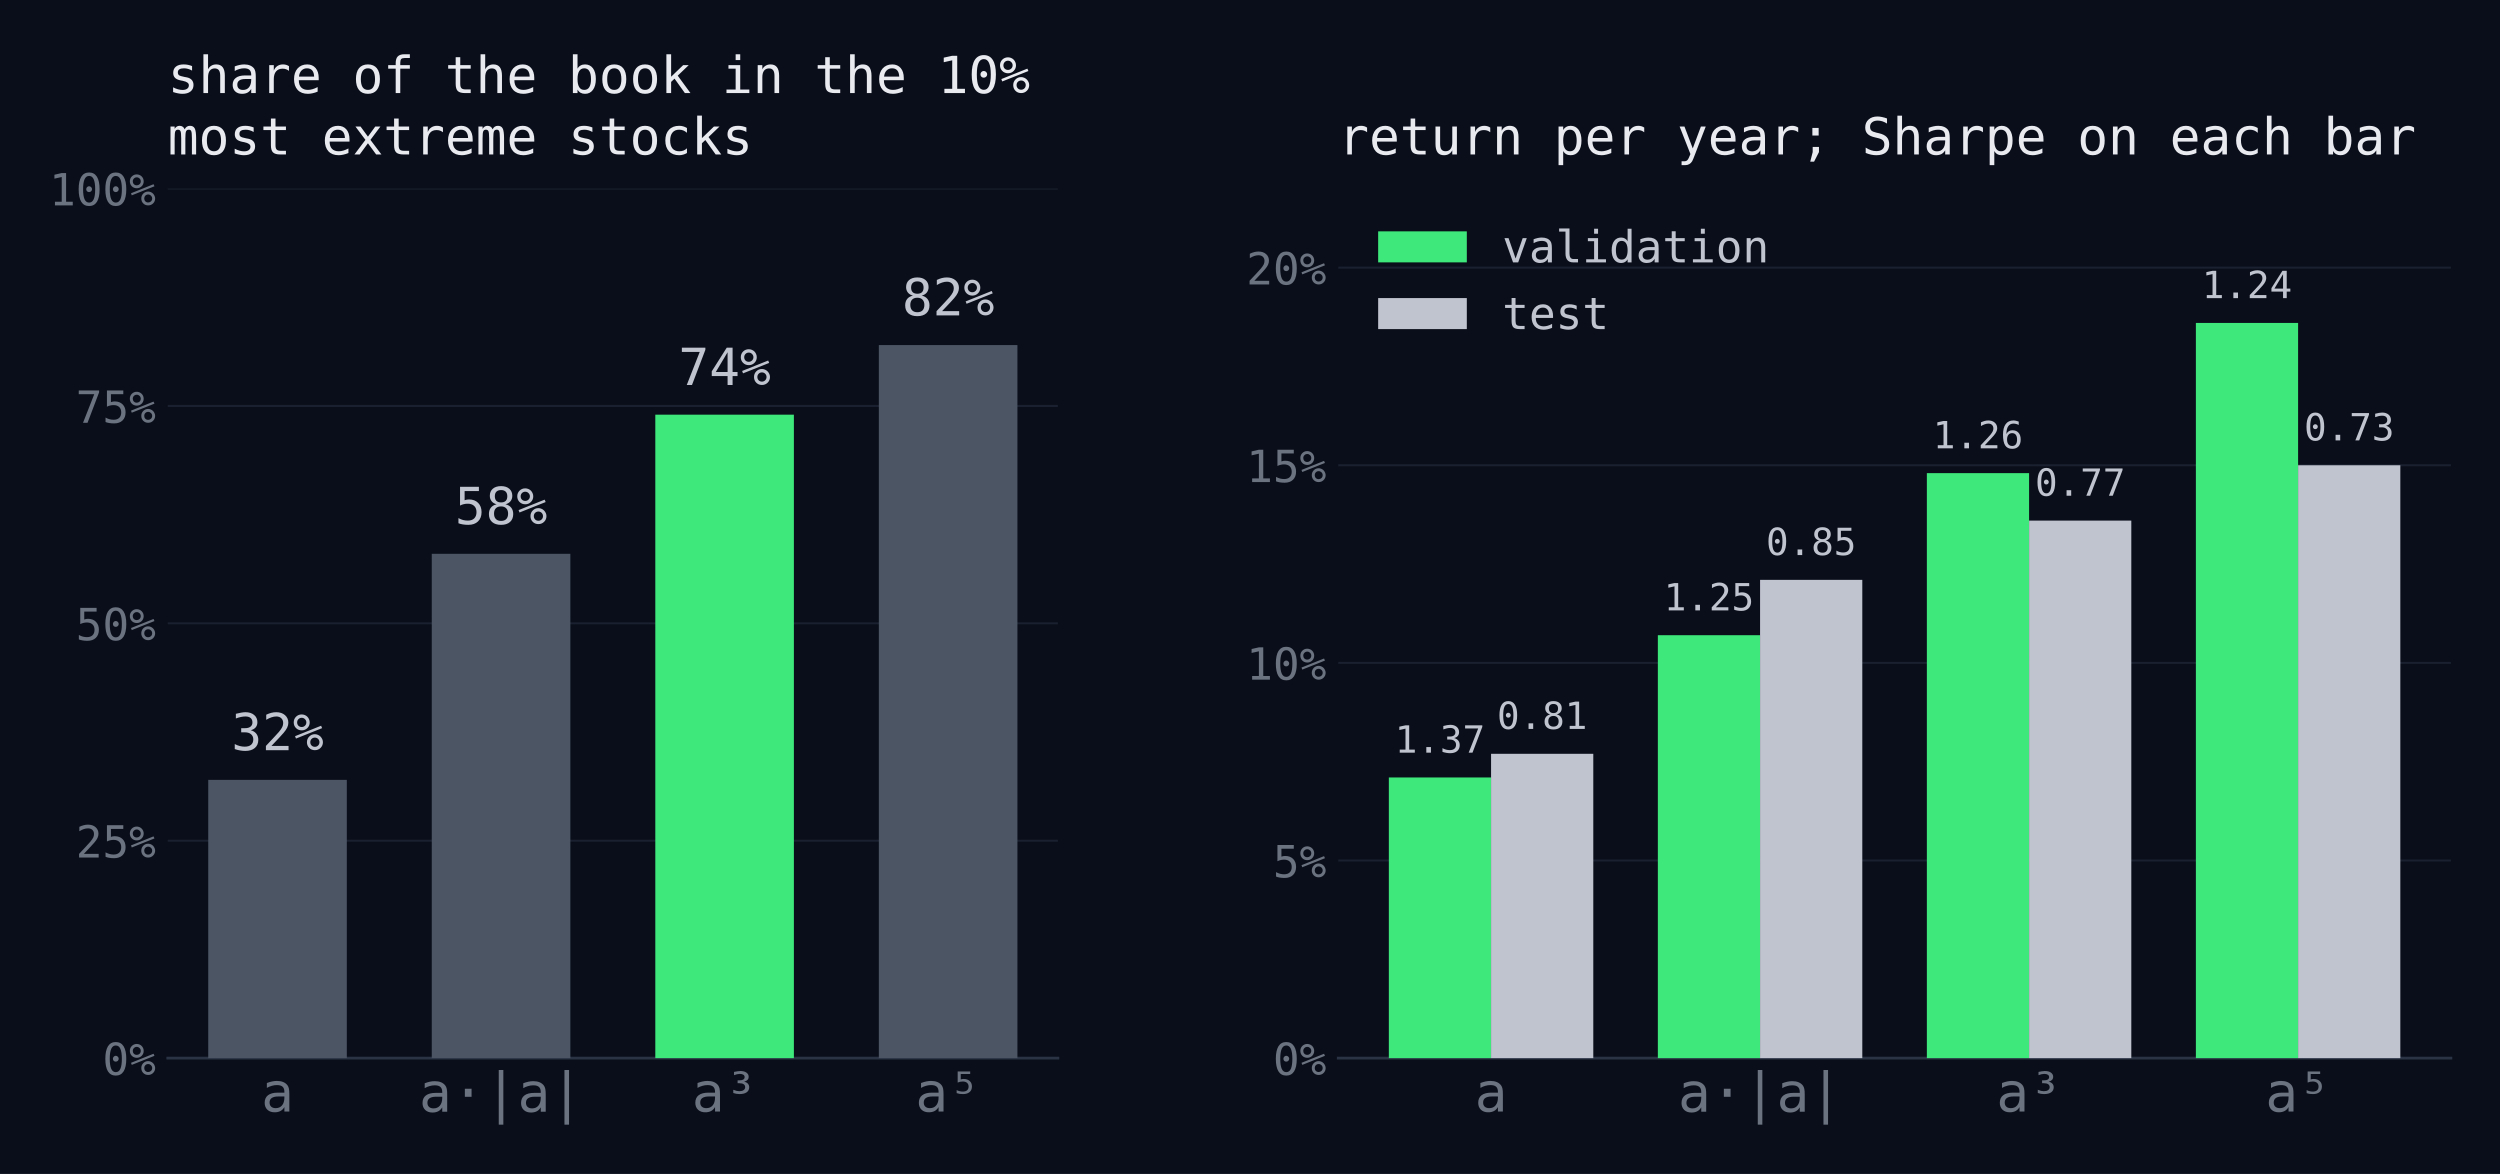
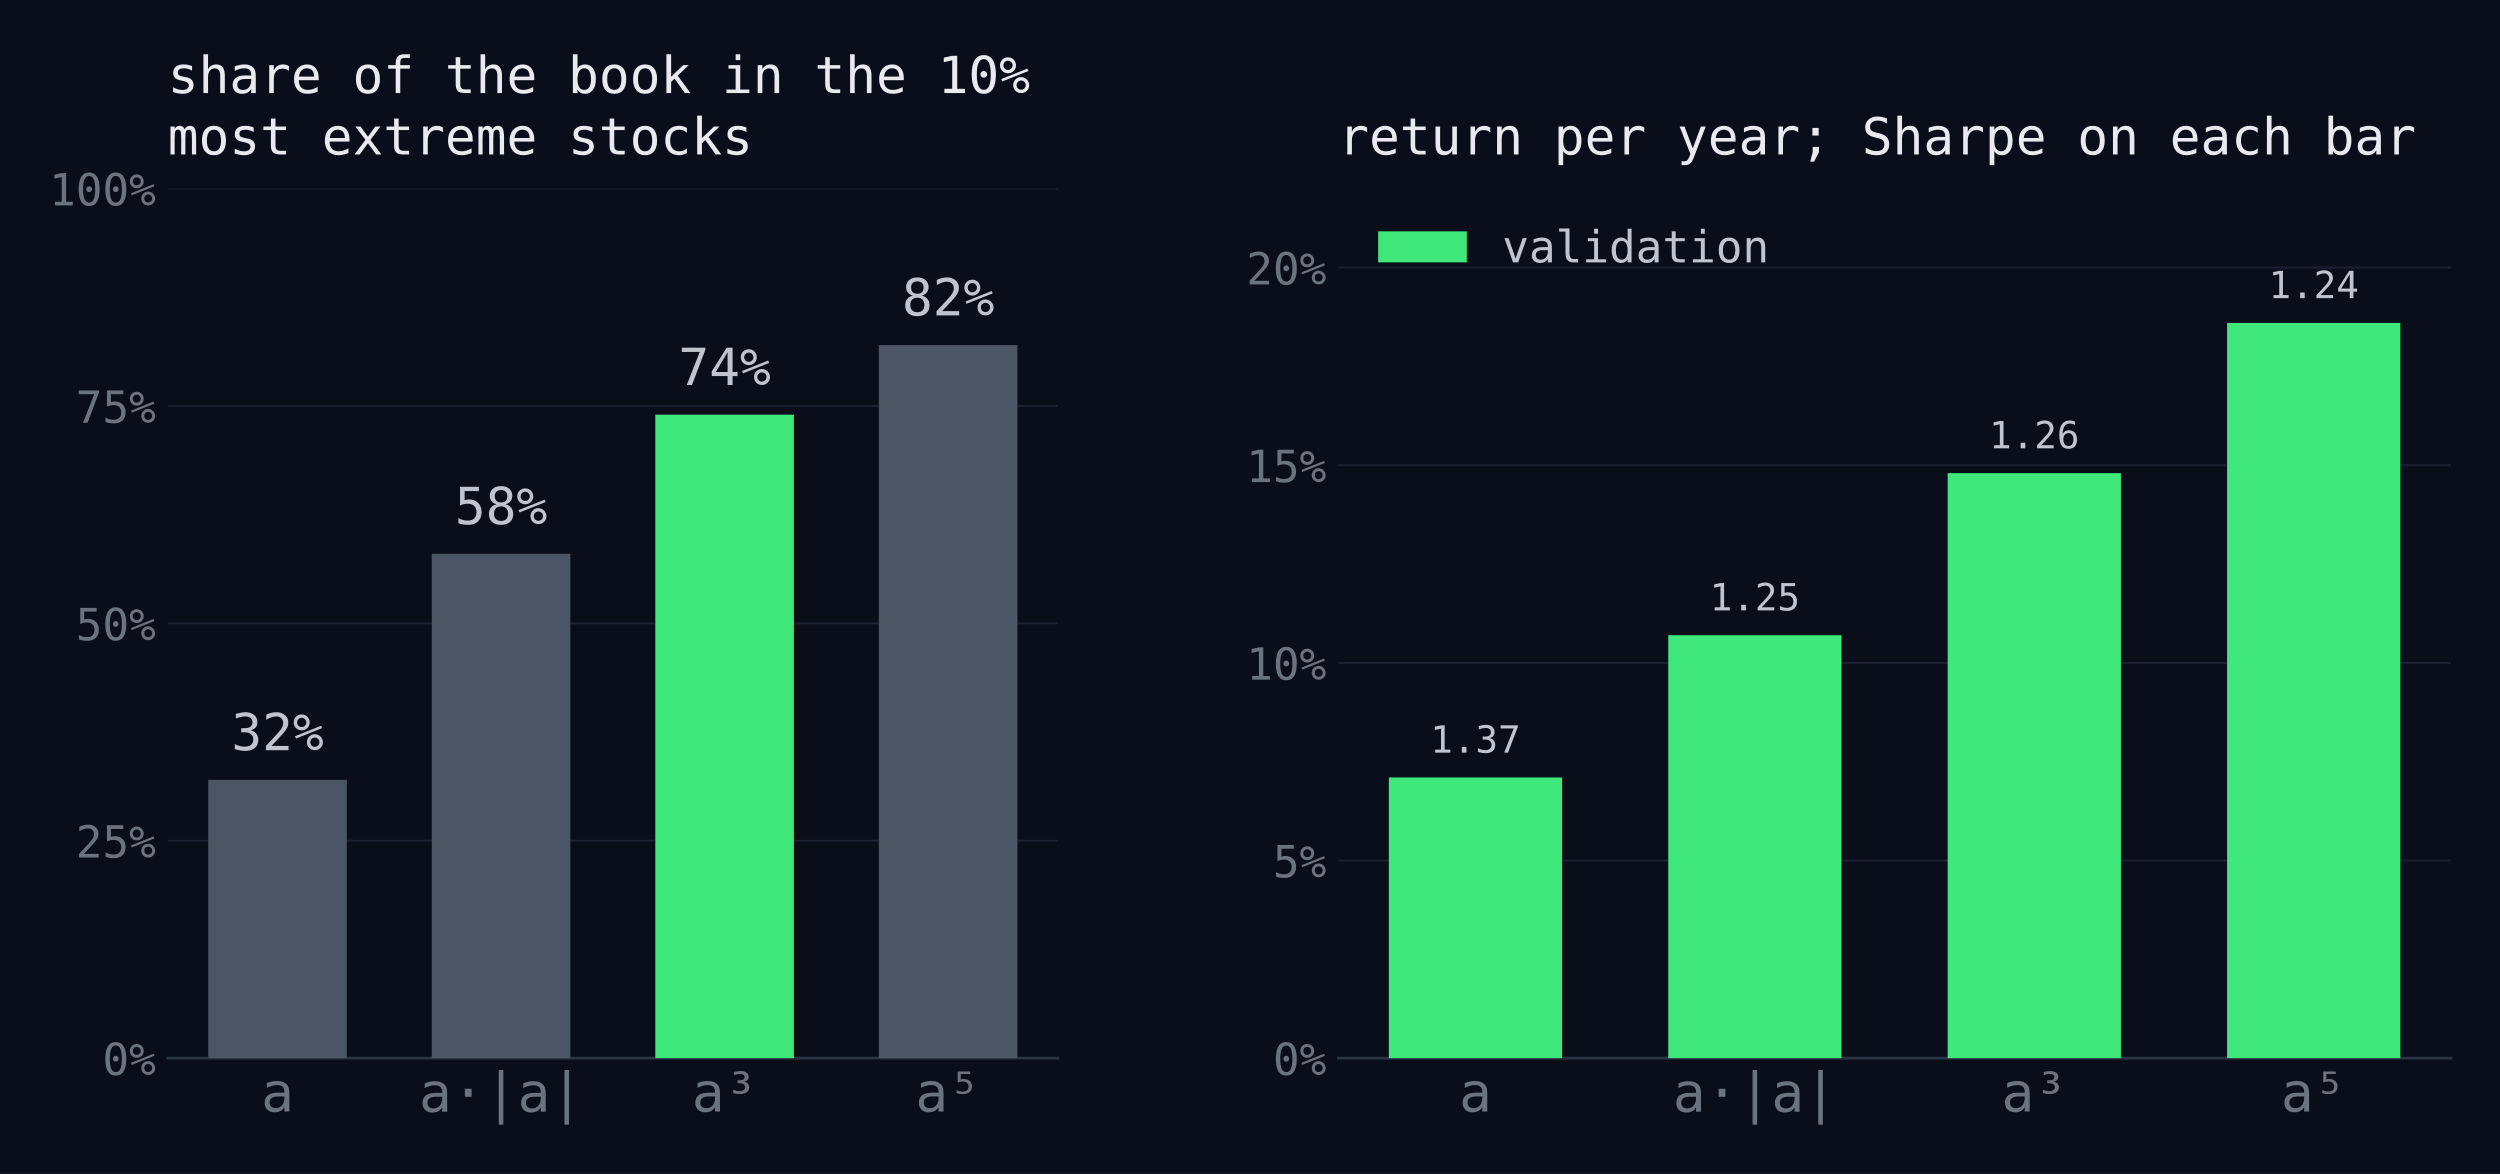
<svg xmlns="http://www.w3.org/2000/svg" width="733.206pt" height="344.298pt" viewBox="0 0 733.206 344.298" version="1.1">
  <defs>
    <style type="text/css">*{stroke-linejoin: round; stroke-linecap: butt}</style>
  </defs>
  <g id="figure_1">
    <g id="patch_1">
      <path d="M 0 344.298  L 733.206 344.298  L 733.206 0  L 0 0  z " style="fill: #0a0e1a" />
    </g>
    <g id="axes_1">
      <g id="patch_2">
        <path d="M 49.206 310.327  L 310.258 310.327  L 310.258 55.303  L 49.206 55.303  z " style="fill: #0a0e1a" />
      </g>
      <g id="matplotlib.axis_1">
        <g id="xtick_1">
          <g id="line2d_1" />
          <g id="text_1">
            <text style="font-size: 16px; font-family: 'IBM Plex Mono', 'DejaVu Sans Mono', monospace; text-anchor: middle; fill: #6b7280" x="81.395" y="325.983" transform="rotate(-0 81.39469 325.9835)">a</text>
          </g>
        </g>
        <g id="xtick_2">
          <g id="line2d_2" />
          <g id="text_2">
            <text style="font-size: 16px; font-family: 'IBM Plex Mono', 'DejaVu Sans Mono', monospace; text-anchor: middle; fill: #6b7280" x="146.953" y="326.055" transform="rotate(-0 146.9529 326.0547)">a·|a|</text>
          </g>
        </g>
        <g id="xtick_3">
          <g id="line2d_3" />
          <g id="text_3">
            <text style="font-size: 16px; font-family: 'IBM Plex Mono', 'DejaVu Sans Mono', monospace; text-anchor: middle; fill: #6b7280" x="212.511" y="325.983" transform="rotate(-0 212.511 325.9835)">a³</text>
          </g>
        </g>
        <g id="xtick_4">
          <g id="line2d_4" />
          <g id="text_4">
            <text style="font-size: 16px; font-family: 'IBM Plex Mono', 'DejaVu Sans Mono', monospace; text-anchor: middle; fill: #6b7280" x="278.069" y="325.983" transform="rotate(-0 278.0692 325.9835)">a⁵</text>
          </g>
        </g>
      </g>
      <g id="matplotlib.axis_2">
        <g id="ytick_1">
          <g id="line2d_5">
-             <path d="M 49.206 310.327  L 310.258 310.327  " clip-path="url(#p6c7361affd)" style="fill: none; stroke: #2a3344; stroke-opacity: 0.5; stroke-width: 0.6; stroke-linecap: square" />
+             <path d="M 49.206 310.327  L 310.258 310.327  " clip-path="url(#pb06d1ea137)" style="fill: none; stroke: #2a3344; stroke-opacity: 0.5; stroke-width: 0.6; stroke-linecap: square" />
          </g>
          <g id="line2d_6" />
          <g id="text_5">
            <text style="font-size: 13px; font-family: 'IBM Plex Mono', 'DejaVu Sans Mono', monospace; text-anchor: end; fill: #6b7280" x="45.706" y="315.266" transform="rotate(-0 45.70562 315.2657)">0%</text>
          </g>
        </g>
        <g id="ytick_2">
          <g id="line2d_7">
-             <path d="M 49.206 246.571  L 310.258 246.571  " clip-path="url(#p6c7361affd)" style="fill: none; stroke: #2a3344; stroke-opacity: 0.5; stroke-width: 0.6; stroke-linecap: square" />
+             <path d="M 49.206 246.571  L 310.258 246.571  " clip-path="url(#pb06d1ea137)" style="fill: none; stroke: #2a3344; stroke-opacity: 0.5; stroke-width: 0.6; stroke-linecap: square" />
          </g>
          <g id="line2d_8" />
          <g id="text_6">
            <text style="font-size: 13px; font-family: 'IBM Plex Mono', 'DejaVu Sans Mono', monospace; text-anchor: end; fill: #6b7280" x="45.706" y="251.51" transform="rotate(-0 45.70562 251.5097)">25%</text>
          </g>
        </g>
        <g id="ytick_3">
          <g id="line2d_9">
-             <path d="M 49.206 182.815  L 310.258 182.815  " clip-path="url(#p6c7361affd)" style="fill: none; stroke: #2a3344; stroke-opacity: 0.5; stroke-width: 0.6; stroke-linecap: square" />
+             <path d="M 49.206 182.815  L 310.258 182.815  " clip-path="url(#pb06d1ea137)" style="fill: none; stroke: #2a3344; stroke-opacity: 0.5; stroke-width: 0.6; stroke-linecap: square" />
          </g>
          <g id="line2d_10" />
          <g id="text_7">
            <text style="font-size: 13px; font-family: 'IBM Plex Mono', 'DejaVu Sans Mono', monospace; text-anchor: end; fill: #6b7280" x="45.706" y="187.754" transform="rotate(-0 45.70562 187.7537)">50%</text>
          </g>
        </g>
        <g id="ytick_4">
          <g id="line2d_11">
-             <path d="M 49.206 119.059  L 310.258 119.059  " clip-path="url(#p6c7361affd)" style="fill: none; stroke: #2a3344; stroke-opacity: 0.5; stroke-width: 0.6; stroke-linecap: square" />
+             <path d="M 49.206 119.059  L 310.258 119.059  " clip-path="url(#pb06d1ea137)" style="fill: none; stroke: #2a3344; stroke-opacity: 0.5; stroke-width: 0.6; stroke-linecap: square" />
          </g>
          <g id="line2d_12" />
          <g id="text_8">
            <text style="font-size: 13px; font-family: 'IBM Plex Mono', 'DejaVu Sans Mono', monospace; text-anchor: end; fill: #6b7280" x="45.706" y="123.998" transform="rotate(-0 45.70562 123.9977)">75%</text>
          </g>
        </g>
        <g id="ytick_5">
          <g id="line2d_13">
-             <path d="M 49.206 55.303  L 310.258 55.303  " clip-path="url(#p6c7361affd)" style="fill: none; stroke: #2a3344; stroke-opacity: 0.5; stroke-width: 0.6; stroke-linecap: square" />
+             <path d="M 49.206 55.303  L 310.258 55.303  " clip-path="url(#pb06d1ea137)" style="fill: none; stroke: #2a3344; stroke-opacity: 0.5; stroke-width: 0.6; stroke-linecap: square" />
          </g>
          <g id="line2d_14" />
          <g id="text_9">
            <text style="font-size: 13px; font-family: 'IBM Plex Mono', 'DejaVu Sans Mono', monospace; text-anchor: end; fill: #6b7280" x="45.706" y="60.242" transform="rotate(-0 45.70562 60.2417)">100%</text>
          </g>
        </g>
      </g>
      <g id="patch_3">
        <path d="M 49.206 310.327  L 310.258 310.327  " style="fill: none; stroke: #2a3344; stroke-width: 0.8; stroke-linejoin: miter; stroke-linecap: square" />
      </g>
      <g id="patch_4">
-         <path d="M 61.072 310.327  L 101.718 310.327  L 101.718 228.72  L 61.072 228.72  z " clip-path="url(#p6c7361affd)" style="fill: #4b5563" />
+         <path d="M 61.072 310.327  L 101.718 310.327  L 101.718 228.72  L 61.072 228.72  z " clip-path="url(#pb06d1ea137)" style="fill: #4b5563" />
      </g>
      <g id="patch_5">
-         <path d="M 126.63 310.327  L 167.276 310.327  L 167.276 162.413  L 126.63 162.413  z " clip-path="url(#p6c7361affd)" style="fill: #4b5563" />
+         <path d="M 126.63 310.327  L 167.276 310.327  L 167.276 162.413  L 126.63 162.413  z " clip-path="url(#pb06d1ea137)" style="fill: #4b5563" />
      </g>
      <g id="patch_6">
-         <path d="M 192.188 310.327  L 232.834 310.327  L 232.834 121.609  L 192.188 121.609  z " clip-path="url(#p6c7361affd)" style="fill: #3ee87a" />
+         <path d="M 192.188 310.327  L 232.834 310.327  L 232.834 121.609  L 192.188 121.609  z " clip-path="url(#pb06d1ea137)" style="fill: #3ee87a" />
      </g>
      <g id="patch_7">
-         <path d="M 257.746 310.327  L 298.392 310.327  L 298.392 101.208  L 257.746 101.208  z " clip-path="url(#p6c7361affd)" style="fill: #4b5563" />
+         <path d="M 257.746 310.327  L 298.392 310.327  L 298.392 101.208  L 257.746 101.208  z " clip-path="url(#pb06d1ea137)" style="fill: #4b5563" />
      </g>
      <g id="text_10">
        <text style="font-size: 15px; font-family: 'IBM Plex Mono', 'DejaVu Sans Mono', monospace; text-anchor: middle; fill: #c0c4cf" x="81.395" y="220.016" transform="rotate(-0 81.39469 220.0155)">32%</text>
      </g>
      <g id="text_11">
        <text style="font-size: 15px; font-family: 'IBM Plex Mono', 'DejaVu Sans Mono', monospace; text-anchor: middle; fill: #c0c4cf" x="146.953" y="153.709" transform="rotate(-0 146.9529 153.7093)">58%</text>
      </g>
      <g id="text_12">
        <text style="font-size: 15px; font-family: 'IBM Plex Mono', 'DejaVu Sans Mono', monospace; text-anchor: middle; fill: #c0c4cf" x="212.511" y="112.905" transform="rotate(-0 212.511 112.9055)">74%</text>
      </g>
      <g id="text_13">
        <text style="font-size: 15px; font-family: 'IBM Plex Mono', 'DejaVu Sans Mono', monospace; text-anchor: middle; fill: #c0c4cf" x="278.069" y="92.504" transform="rotate(-0 278.0692 92.50355)">82%</text>
      </g>
      <g id="text_14">
        <text style="font-size: 15px; font-family: 'IBM Plex Mono', 'DejaVu Sans Mono', monospace; fill: #e8eaf0" transform="translate(49.20562 27.29912)">share of the book in the 10%</text>
        <text style="font-size: 15px; font-family: 'IBM Plex Mono', 'DejaVu Sans Mono', monospace; fill: #e8eaf0" transform="translate(49.20562 45.30322)">most extreme stocks</text>
      </g>
    </g>
    <g id="axes_2">
      <g id="patch_8">
        <path d="M 392.49 310.327  L 718.806 310.327  L 718.806 55.303  L 392.49 55.303  z " style="fill: #0a0e1a" />
      </g>
      <g id="matplotlib.axis_3">
        <g id="xtick_5">
          <g id="line2d_15" />
          <g id="text_15">
-             <text style="font-size: 16px; font-family: 'IBM Plex Mono', 'DejaVu Sans Mono', monospace; text-anchor: middle; fill: #6b7280" x="437.303" y="325.983" transform="rotate(-0 437.303 325.9835)">a</text>
+             <text style="font-size: 16px; font-family: 'IBM Plex Mono', 'DejaVu Sans Mono', monospace; text-anchor: middle; fill: #6b7280" x="432.726" y="325.983" transform="rotate(-0 432.7262 325.9835)">a</text>
          </g>
        </g>
        <g id="xtick_6">
          <g id="line2d_16" />
          <g id="text_16">
-             <text style="font-size: 16px; font-family: 'IBM Plex Mono', 'DejaVu Sans Mono', monospace; text-anchor: middle; fill: #6b7280" x="516.199" y="326.055" transform="rotate(-0 516.1995 326.0547)">a·|a|</text>
+             <text style="font-size: 16px; font-family: 'IBM Plex Mono', 'DejaVu Sans Mono', monospace; text-anchor: middle; fill: #6b7280" x="514.674" y="326.055" transform="rotate(-0 514.6739 326.0547)">a·|a|</text>
          </g>
        </g>
        <g id="xtick_7">
          <g id="line2d_17" />
          <g id="text_17">
-             <text style="font-size: 16px; font-family: 'IBM Plex Mono', 'DejaVu Sans Mono', monospace; text-anchor: middle; fill: #6b7280" x="595.096" y="325.983" transform="rotate(-0 595.096 325.9835)">a³</text>
+             <text style="font-size: 16px; font-family: 'IBM Plex Mono', 'DejaVu Sans Mono', monospace; text-anchor: middle; fill: #6b7280" x="596.622" y="325.983" transform="rotate(-0 596.6216 325.9835)">a³</text>
          </g>
        </g>
        <g id="xtick_8">
          <g id="line2d_18" />
          <g id="text_18">
-             <text style="font-size: 16px; font-family: 'IBM Plex Mono', 'DejaVu Sans Mono', monospace; text-anchor: middle; fill: #6b7280" x="673.992" y="325.983" transform="rotate(-0 673.9924 325.9835)">a⁵</text>
+             <text style="font-size: 16px; font-family: 'IBM Plex Mono', 'DejaVu Sans Mono', monospace; text-anchor: middle; fill: #6b7280" x="678.569" y="325.983" transform="rotate(-0 678.5693 325.9835)">a⁵</text>
          </g>
        </g>
      </g>
      <g id="matplotlib.axis_4">
        <g id="ytick_6">
          <g id="line2d_19">
-             <path d="M 392.49 310.327  L 718.806 310.327  " clip-path="url(#p8717a52583)" style="fill: none; stroke: #2a3344; stroke-opacity: 0.5; stroke-width: 0.6; stroke-linecap: square" />
+             <path d="M 392.49 310.327  L 718.806 310.327  " clip-path="url(#p4fe699d91b)" style="fill: none; stroke: #2a3344; stroke-opacity: 0.5; stroke-width: 0.6; stroke-linecap: square" />
          </g>
          <g id="line2d_20" />
          <g id="text_19">
            <text style="font-size: 13px; font-family: 'IBM Plex Mono', 'DejaVu Sans Mono', monospace; text-anchor: end; fill: #6b7280" x="388.99" y="315.266" transform="rotate(-0 388.9898 315.2657)">0%</text>
          </g>
        </g>
        <g id="ytick_7">
          <g id="line2d_21">
-             <path d="M 392.49 252.367  L 718.806 252.367  " clip-path="url(#p8717a52583)" style="fill: none; stroke: #2a3344; stroke-opacity: 0.5; stroke-width: 0.6; stroke-linecap: square" />
+             <path d="M 392.49 252.367  L 718.806 252.367  " clip-path="url(#p4fe699d91b)" style="fill: none; stroke: #2a3344; stroke-opacity: 0.5; stroke-width: 0.6; stroke-linecap: square" />
          </g>
          <g id="line2d_22" />
          <g id="text_20">
            <text style="font-size: 13px; font-family: 'IBM Plex Mono', 'DejaVu Sans Mono', monospace; text-anchor: end; fill: #6b7280" x="388.99" y="257.306" transform="rotate(-0 388.9898 257.3057)">5%</text>
          </g>
        </g>
        <g id="ytick_8">
          <g id="line2d_23">
-             <path d="M 392.49 194.407  L 718.806 194.407  " clip-path="url(#p8717a52583)" style="fill: none; stroke: #2a3344; stroke-opacity: 0.5; stroke-width: 0.6; stroke-linecap: square" />
+             <path d="M 392.49 194.407  L 718.806 194.407  " clip-path="url(#p4fe699d91b)" style="fill: none; stroke: #2a3344; stroke-opacity: 0.5; stroke-width: 0.6; stroke-linecap: square" />
          </g>
          <g id="line2d_24" />
          <g id="text_21">
            <text style="font-size: 13px; font-family: 'IBM Plex Mono', 'DejaVu Sans Mono', monospace; text-anchor: end; fill: #6b7280" x="388.99" y="199.346" transform="rotate(-0 388.9898 199.3457)">10%</text>
          </g>
        </g>
        <g id="ytick_9">
          <g id="line2d_25">
-             <path d="M 392.49 136.447  L 718.806 136.447  " clip-path="url(#p8717a52583)" style="fill: none; stroke: #2a3344; stroke-opacity: 0.5; stroke-width: 0.6; stroke-linecap: square" />
+             <path d="M 392.49 136.447  L 718.806 136.447  " clip-path="url(#p4fe699d91b)" style="fill: none; stroke: #2a3344; stroke-opacity: 0.5; stroke-width: 0.6; stroke-linecap: square" />
          </g>
          <g id="line2d_26" />
          <g id="text_22">
            <text style="font-size: 13px; font-family: 'IBM Plex Mono', 'DejaVu Sans Mono', monospace; text-anchor: end; fill: #6b7280" x="388.99" y="141.386" transform="rotate(-0 388.9898 141.3857)">15%</text>
          </g>
        </g>
        <g id="ytick_10">
          <g id="line2d_27">
-             <path d="M 392.49 78.487  L 718.806 78.487  " clip-path="url(#p8717a52583)" style="fill: none; stroke: #2a3344; stroke-opacity: 0.5; stroke-width: 0.6; stroke-linecap: square" />
+             <path d="M 392.49 78.487  L 718.806 78.487  " clip-path="url(#p4fe699d91b)" style="fill: none; stroke: #2a3344; stroke-opacity: 0.5; stroke-width: 0.6; stroke-linecap: square" />
          </g>
          <g id="line2d_28" />
          <g id="text_23">
            <text style="font-size: 13px; font-family: 'IBM Plex Mono', 'DejaVu Sans Mono', monospace; text-anchor: end; fill: #6b7280" x="388.99" y="83.426" transform="rotate(-0 388.9898 83.4257)">20%</text>
          </g>
        </g>
      </g>
      <g id="patch_9">
        <path d="M 392.49 310.327  L 718.806 310.327  " style="fill: none; stroke: #2a3344; stroke-width: 0.8; stroke-linejoin: miter; stroke-linecap: square" />
      </g>
      <g id="patch_10">
-         <path d="M 407.322 310.327  L 437.303 310.327  L 437.303 228.024  L 407.322 228.024  z " clip-path="url(#p8717a52583)" style="fill: #3ee87a" />
+         <path d="M 407.322 310.327  L 458.13 310.327  L 458.13 228.024  L 407.322 228.024  z " clip-path="url(#p4fe699d91b)" style="fill: #3ee87a" />
      </g>
      <g id="patch_11">
-         <path d="M 486.219 310.327  L 516.199 310.327  L 516.199 186.293  L 486.219 186.293  z " clip-path="url(#p8717a52583)" style="fill: #3ee87a" />
+         <path d="M 489.27 310.327  L 540.078 310.327  L 540.078 186.293  L 489.27 186.293  z " clip-path="url(#p4fe699d91b)" style="fill: #3ee87a" />
      </g>
      <g id="patch_12">
-         <path d="M 565.115 310.327  L 595.096 310.327  L 595.096 138.766  L 565.115 138.766  z " clip-path="url(#p8717a52583)" style="fill: #3ee87a" />
+         <path d="M 571.218 310.327  L 622.025 310.327  L 622.025 138.766  L 571.218 138.766  z " clip-path="url(#p4fe699d91b)" style="fill: #3ee87a" />
      </g>
      <g id="patch_13">
-         <path d="M 644.012 310.327  L 673.992 310.327  L 673.992 94.716  L 644.012 94.716  z " clip-path="url(#p8717a52583)" style="fill: #3ee87a" />
+         <path d="M 653.166 310.327  L 703.973 310.327  L 703.973 94.716  L 653.166 94.716  z " clip-path="url(#p4fe699d91b)" style="fill: #3ee87a" />
      </g>
      <g id="text_24">
-         <text style="font-size: 11px; font-family: 'IBM Plex Mono', 'DejaVu Sans Mono', monospace; text-anchor: middle; fill: #c0c4cf" x="422.313" y="220.745" transform="rotate(-0 422.3127 220.7446)">1.37</text>
+         <text style="font-size: 11px; font-family: 'IBM Plex Mono', 'DejaVu Sans Mono', monospace; text-anchor: middle; fill: #c0c4cf" x="432.726" y="220.745" transform="rotate(-0 432.7262 220.7446)">1.37</text>
      </g>
      <g id="text_25">
-         <text style="font-size: 11px; font-family: 'IBM Plex Mono', 'DejaVu Sans Mono', monospace; text-anchor: middle; fill: #c0c4cf" x="501.209" y="179.013" transform="rotate(-0 501.2092 179.0134)">1.25</text>
+         <text style="font-size: 11px; font-family: 'IBM Plex Mono', 'DejaVu Sans Mono', monospace; text-anchor: middle; fill: #c0c4cf" x="514.674" y="179.013" transform="rotate(-0 514.6739 179.0134)">1.25</text>
      </g>
      <g id="text_26">
-         <text style="font-size: 11px; font-family: 'IBM Plex Mono', 'DejaVu Sans Mono', monospace; text-anchor: middle; fill: #c0c4cf" x="580.106" y="131.486" transform="rotate(-0 580.1056 131.4862)">1.26</text>
+         <text style="font-size: 11px; font-family: 'IBM Plex Mono', 'DejaVu Sans Mono', monospace; text-anchor: middle; fill: #c0c4cf" x="596.622" y="131.486" transform="rotate(-0 596.6216 131.4862)">1.26</text>
      </g>
      <g id="text_27">
-         <text style="font-size: 11px; font-family: 'IBM Plex Mono', 'DejaVu Sans Mono', monospace; text-anchor: middle; fill: #c0c4cf" x="659.002" y="87.437" transform="rotate(-0 659.0021 87.43664)">1.24</text>
-       </g>
-       <g id="patch_14">
-         <path d="M 437.303 310.327  L 467.284 310.327  L 467.284 221.069  L 437.303 221.069  z " clip-path="url(#p8717a52583)" style="fill: #c0c4cf" />
-       </g>
-       <g id="patch_15">
-         <path d="M 516.199 310.327  L 546.18 310.327  L 546.18 170.064  L 516.199 170.064  z " clip-path="url(#p8717a52583)" style="fill: #c0c4cf" />
-       </g>
-       <g id="patch_16">
-         <path d="M 595.096 310.327  L 625.077 310.327  L 625.077 152.676  L 595.096 152.676  z " clip-path="url(#p8717a52583)" style="fill: #c0c4cf" />
-       </g>
-       <g id="patch_17">
-         <path d="M 673.992 310.327  L 703.973 310.327  L 703.973 136.447  L 673.992 136.447  z " clip-path="url(#p8717a52583)" style="fill: #c0c4cf" />
+         <text style="font-size: 11px; font-family: 'IBM Plex Mono', 'DejaVu Sans Mono', monospace; text-anchor: middle; fill: #c0c4cf" x="678.569" y="87.437" transform="rotate(-0 678.5693 87.43664)">1.24</text>
      </g>
      <g id="text_28">
-         <text style="font-size: 11px; font-family: 'IBM Plex Mono', 'DejaVu Sans Mono', monospace; text-anchor: middle; fill: #c0c4cf" x="452.293" y="213.789" transform="rotate(-0 452.2934 213.7894)">0.81</text>
-       </g>
-       <g id="text_29">
-         <text style="font-size: 11px; font-family: 'IBM Plex Mono', 'DejaVu Sans Mono', monospace; text-anchor: middle; fill: #c0c4cf" x="531.19" y="162.785" transform="rotate(-0 531.1898 162.7846)">0.85</text>
-       </g>
-       <g id="text_30">
-         <text style="font-size: 11px; font-family: 'IBM Plex Mono', 'DejaVu Sans Mono', monospace; text-anchor: middle; fill: #c0c4cf" x="610.086" y="145.397" transform="rotate(-0 610.0863 145.3966)">0.77</text>
-       </g>
-       <g id="text_31">
-         <text style="font-size: 11px; font-family: 'IBM Plex Mono', 'DejaVu Sans Mono', monospace; text-anchor: middle; fill: #c0c4cf" x="688.983" y="129.168" transform="rotate(-0 688.9828 129.1678)">0.73</text>
-       </g>
-       <g id="text_32">
        <text style="font-size: 15px; font-family: 'IBM Plex Mono', 'DejaVu Sans Mono', monospace; text-anchor: start; fill: #e8eaf0" x="392.49" y="45.303" transform="rotate(-0 392.4898 45.30322)">return per year; Sharpe on each bar</text>
      </g>
      <g id="legend_1">
-         <g id="patch_18">
+         <g id="patch_14">
          <path d="M 404.19 76.95  L 430.19 76.95  L 430.19 67.85  L 404.19 67.85  z " style="fill: #3ee87a" />
        </g>
-         <g id="text_33">
+         <g id="text_29">
          <text style="font-size: 13px; font-family: 'IBM Plex Mono', 'DejaVu Sans Mono', monospace; text-anchor: start; fill: #c0c4cf" x="440.59" y="76.95" transform="rotate(-0 440.5898 76.95025)">validation</text>
-         </g>
-         <g id="patch_19">
-           <path d="M 404.19 96.52  L 430.19 96.52  L 430.19 87.42  L 404.19 87.42  z " style="fill: #c0c4cf" />
-         </g>
-         <g id="text_34">
-           <text style="font-size: 13px; font-family: 'IBM Plex Mono', 'DejaVu Sans Mono', monospace; text-anchor: start; fill: #c0c4cf" x="440.59" y="96.52" transform="rotate(-0 440.5898 96.52033)">test</text>
        </g>
      </g>
    </g>
  </g>
  <defs>
-     <clipPath id="p6c7361affd">
+     <clipPath id="pb06d1ea137">
      <rect x="49.206" y="55.303" width="261.053" height="255.024" />
    </clipPath>
-     <clipPath id="p8717a52583">
+     <clipPath id="p4fe699d91b">
      <rect x="392.49" y="55.303" width="326.316" height="255.024" />
    </clipPath>
  </defs>
</svg>
